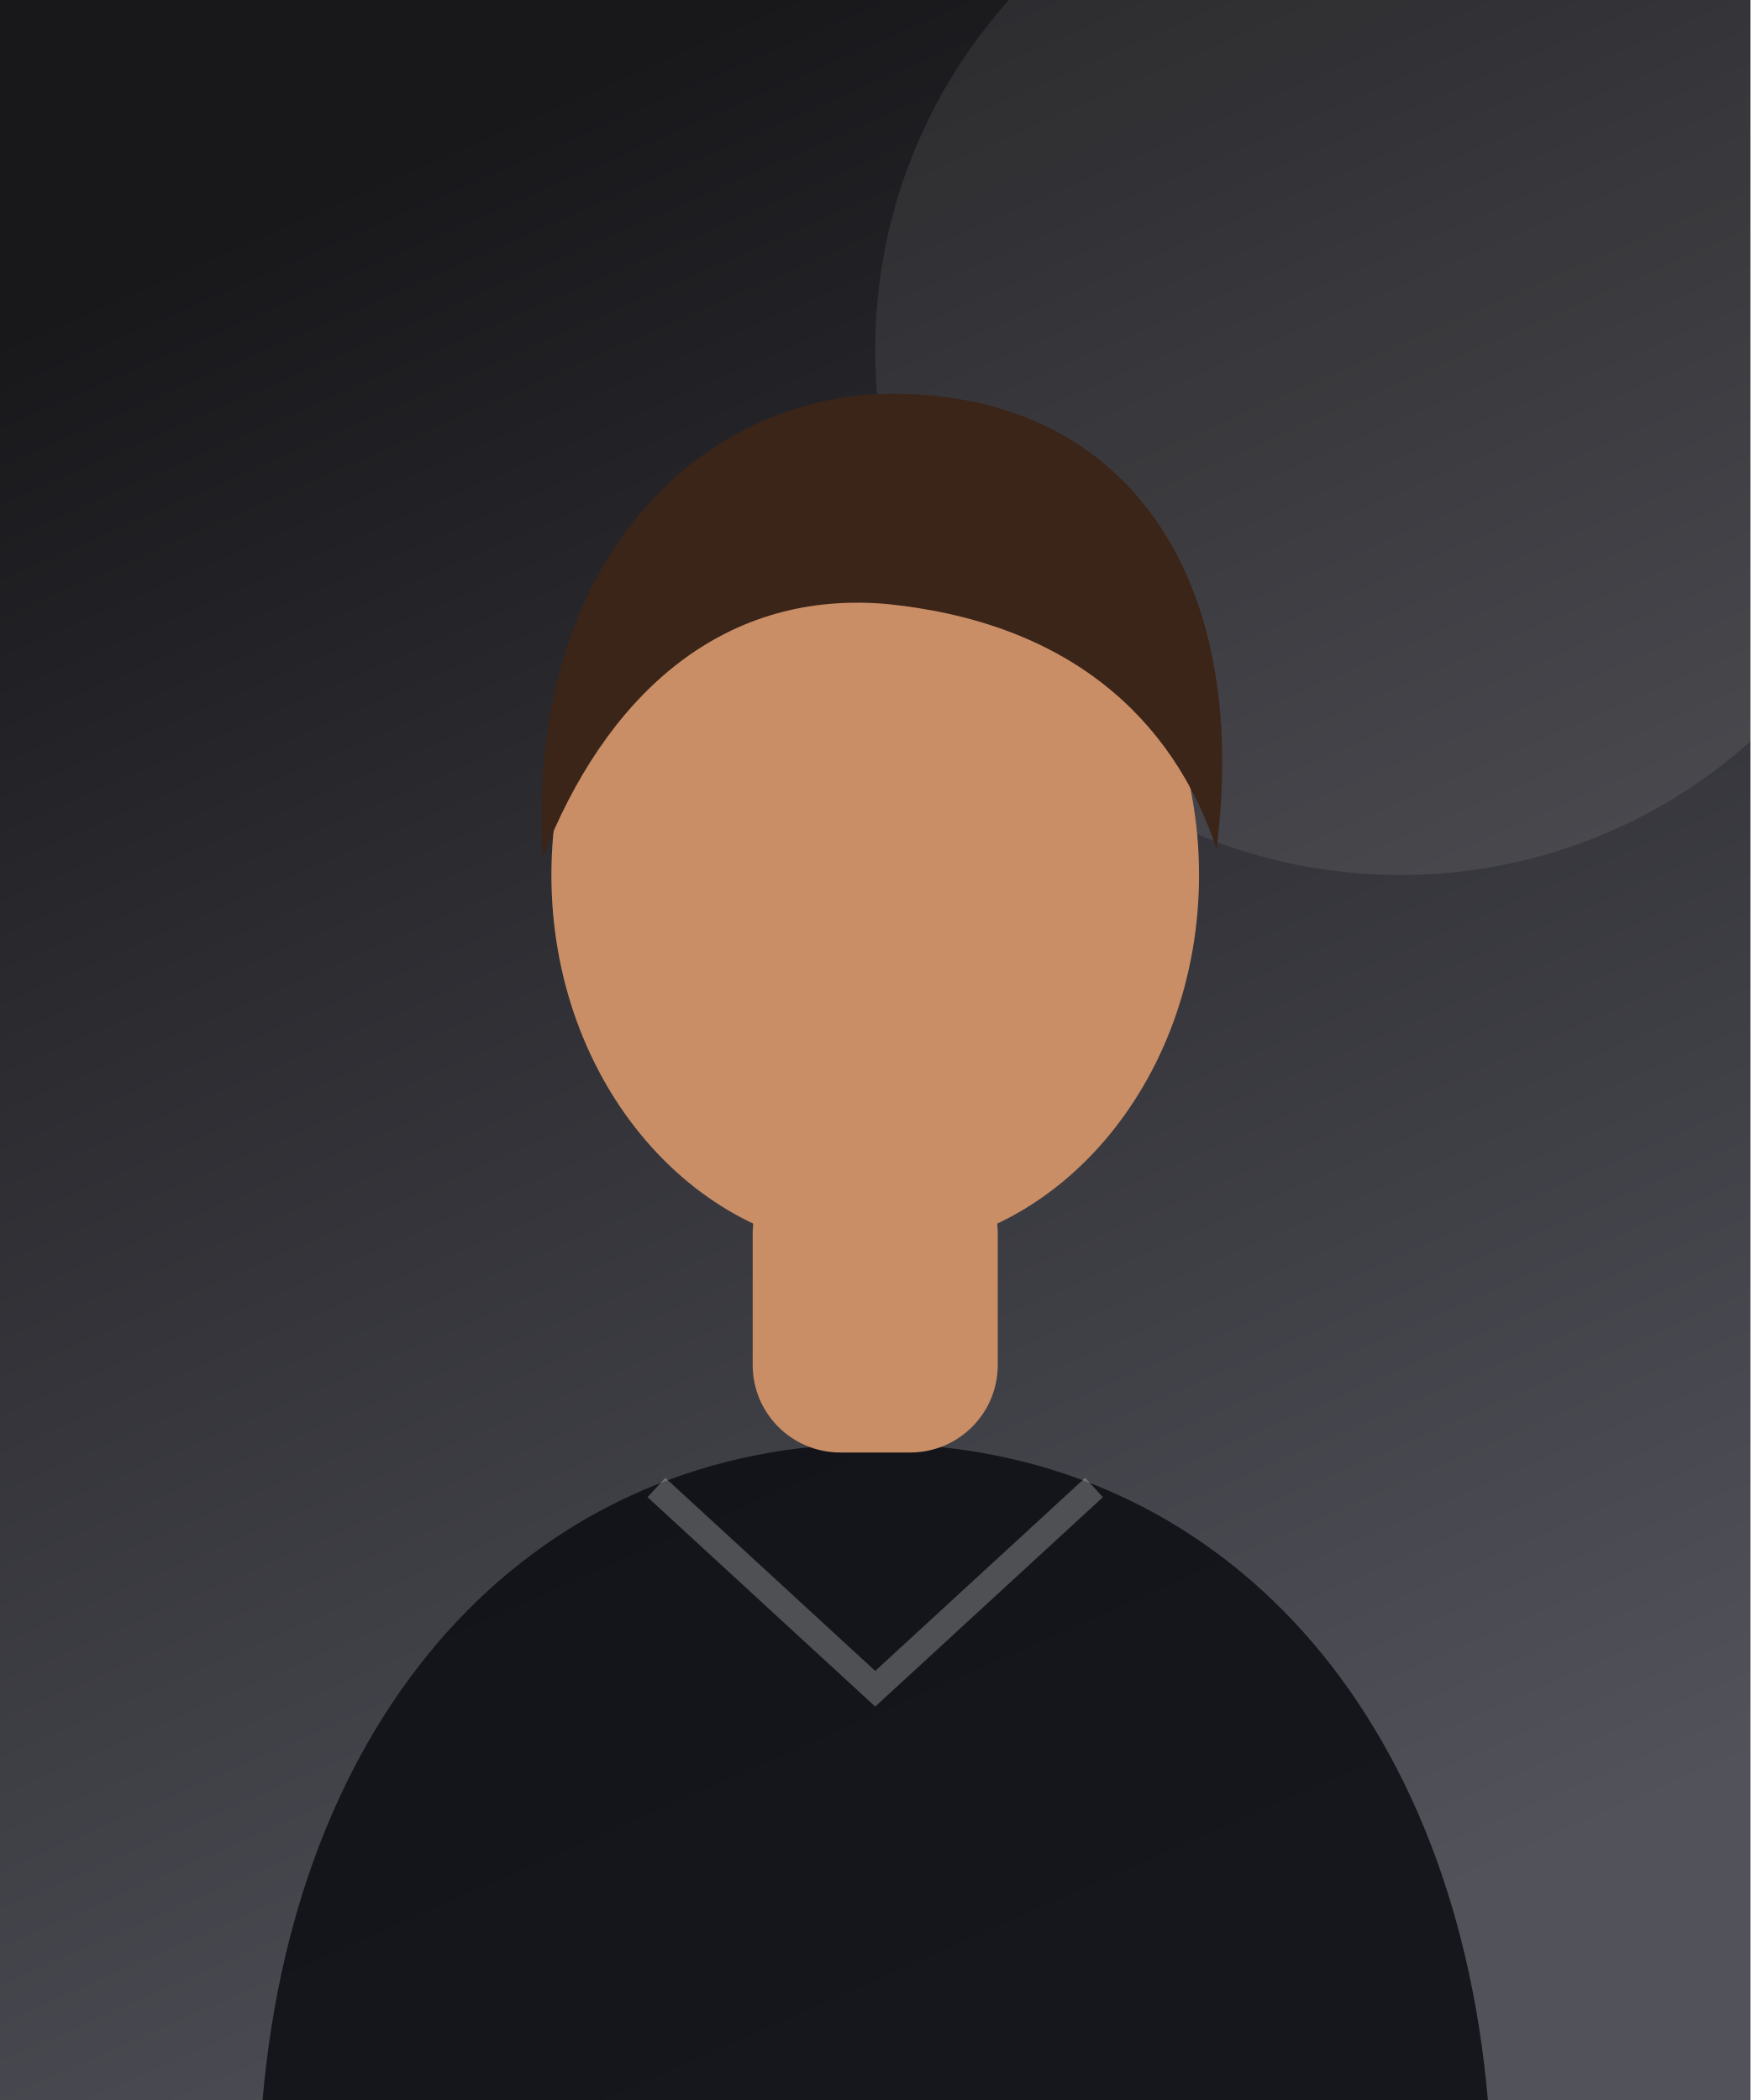
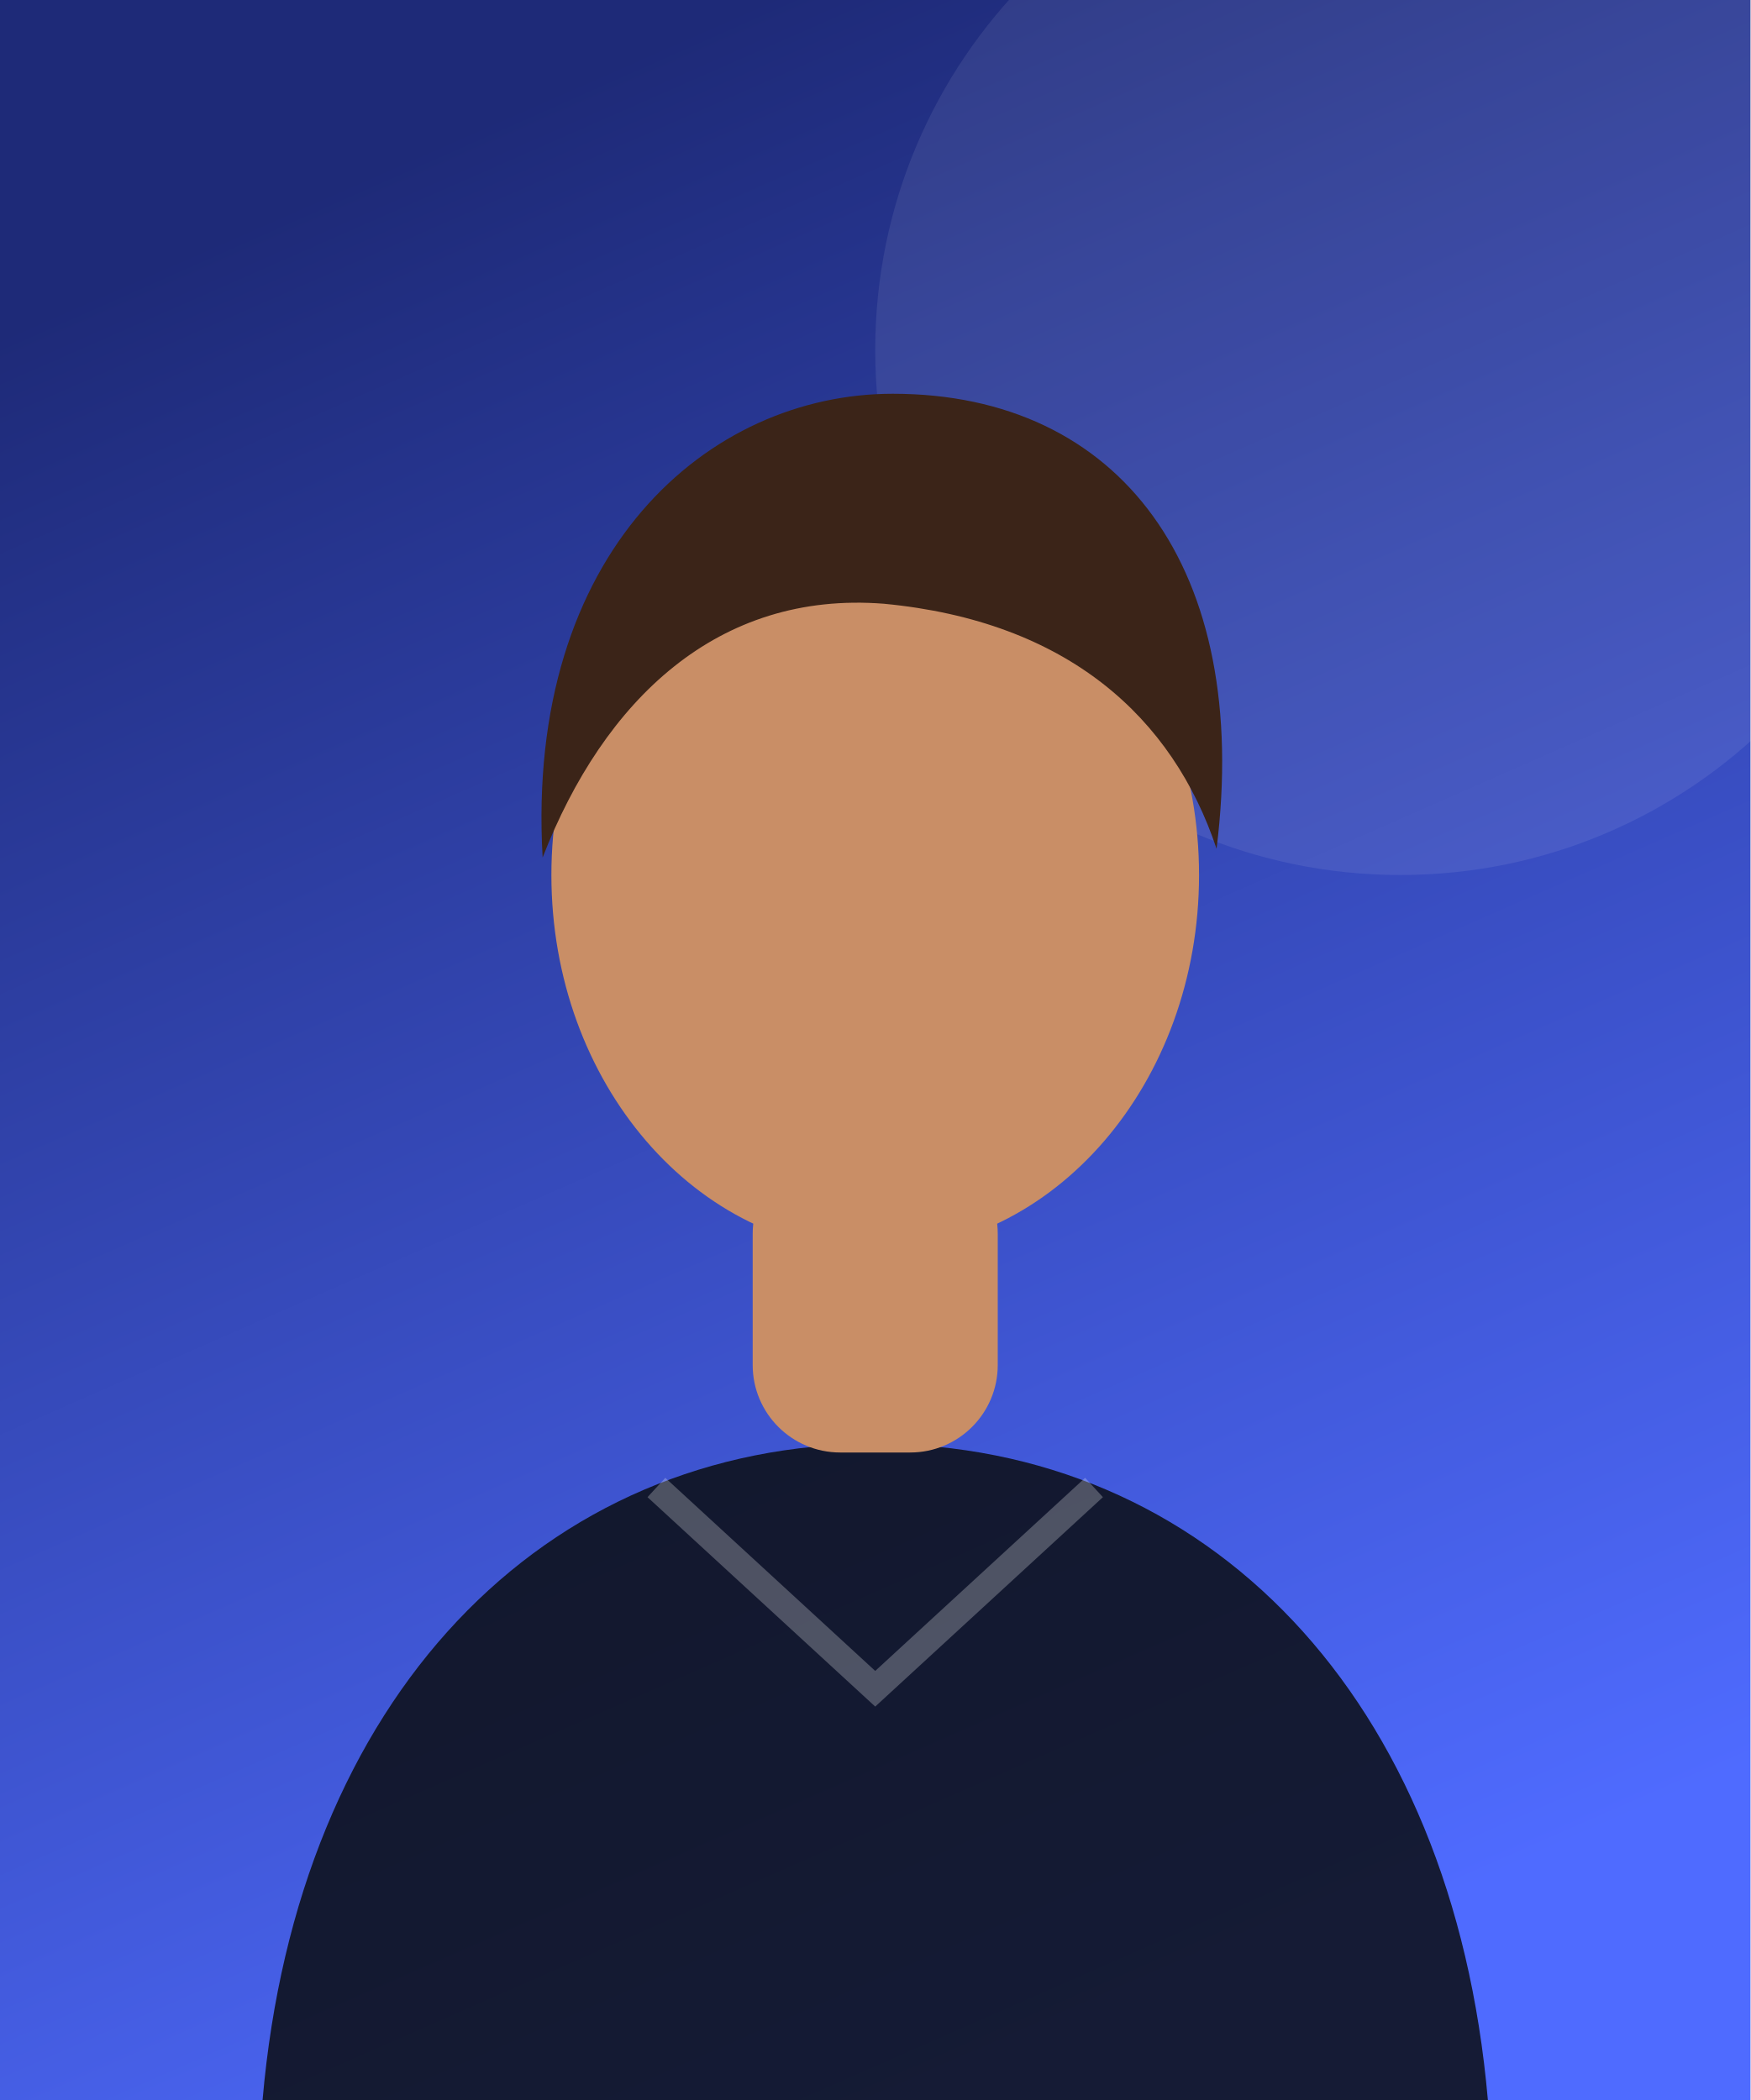
<svg xmlns="http://www.w3.org/2000/svg" viewBox="0 0 400 480" width="400" height="480">
  <defs>
    <linearGradient id="g" gradientTransform="rotate(70 .5 .5)">
-       <stop offset="0" stop-color="#18181B" />
-       <stop offset="1" stop-color="#52525B" />
+       <stop offset="0" stop-color="#1E2A78" />
+       <stop offset="1" stop-color="#4F6BFF" />
    </linearGradient>
  </defs>
  <rect width="400" height="480" fill="url(#g)" />
  <circle cx="320" cy="80" r="120" fill="#fff" opacity=".08" />
  <path d="M60 480c8-92 64-150 140-150s132 58 140 150z" fill="#0B0D12" opacity=".85" />
  <path d="M150 340l50 46 50-46" fill="none" stroke="#fff" stroke-opacity=".25" stroke-width="6" />
  <rect x="172" y="262" width="56" height="70" rx="20" fill="#C98E66" />
  <ellipse cx="200" cy="200" rx="74" ry="86" fill="#C98E66" />
  <path d="M124 196c-4-70 38-106 80-106 52 0 82 40 74 104-10-30-34-52-76-56-38-3-64 22-78 58z" fill="#3B2418" />
</svg>
